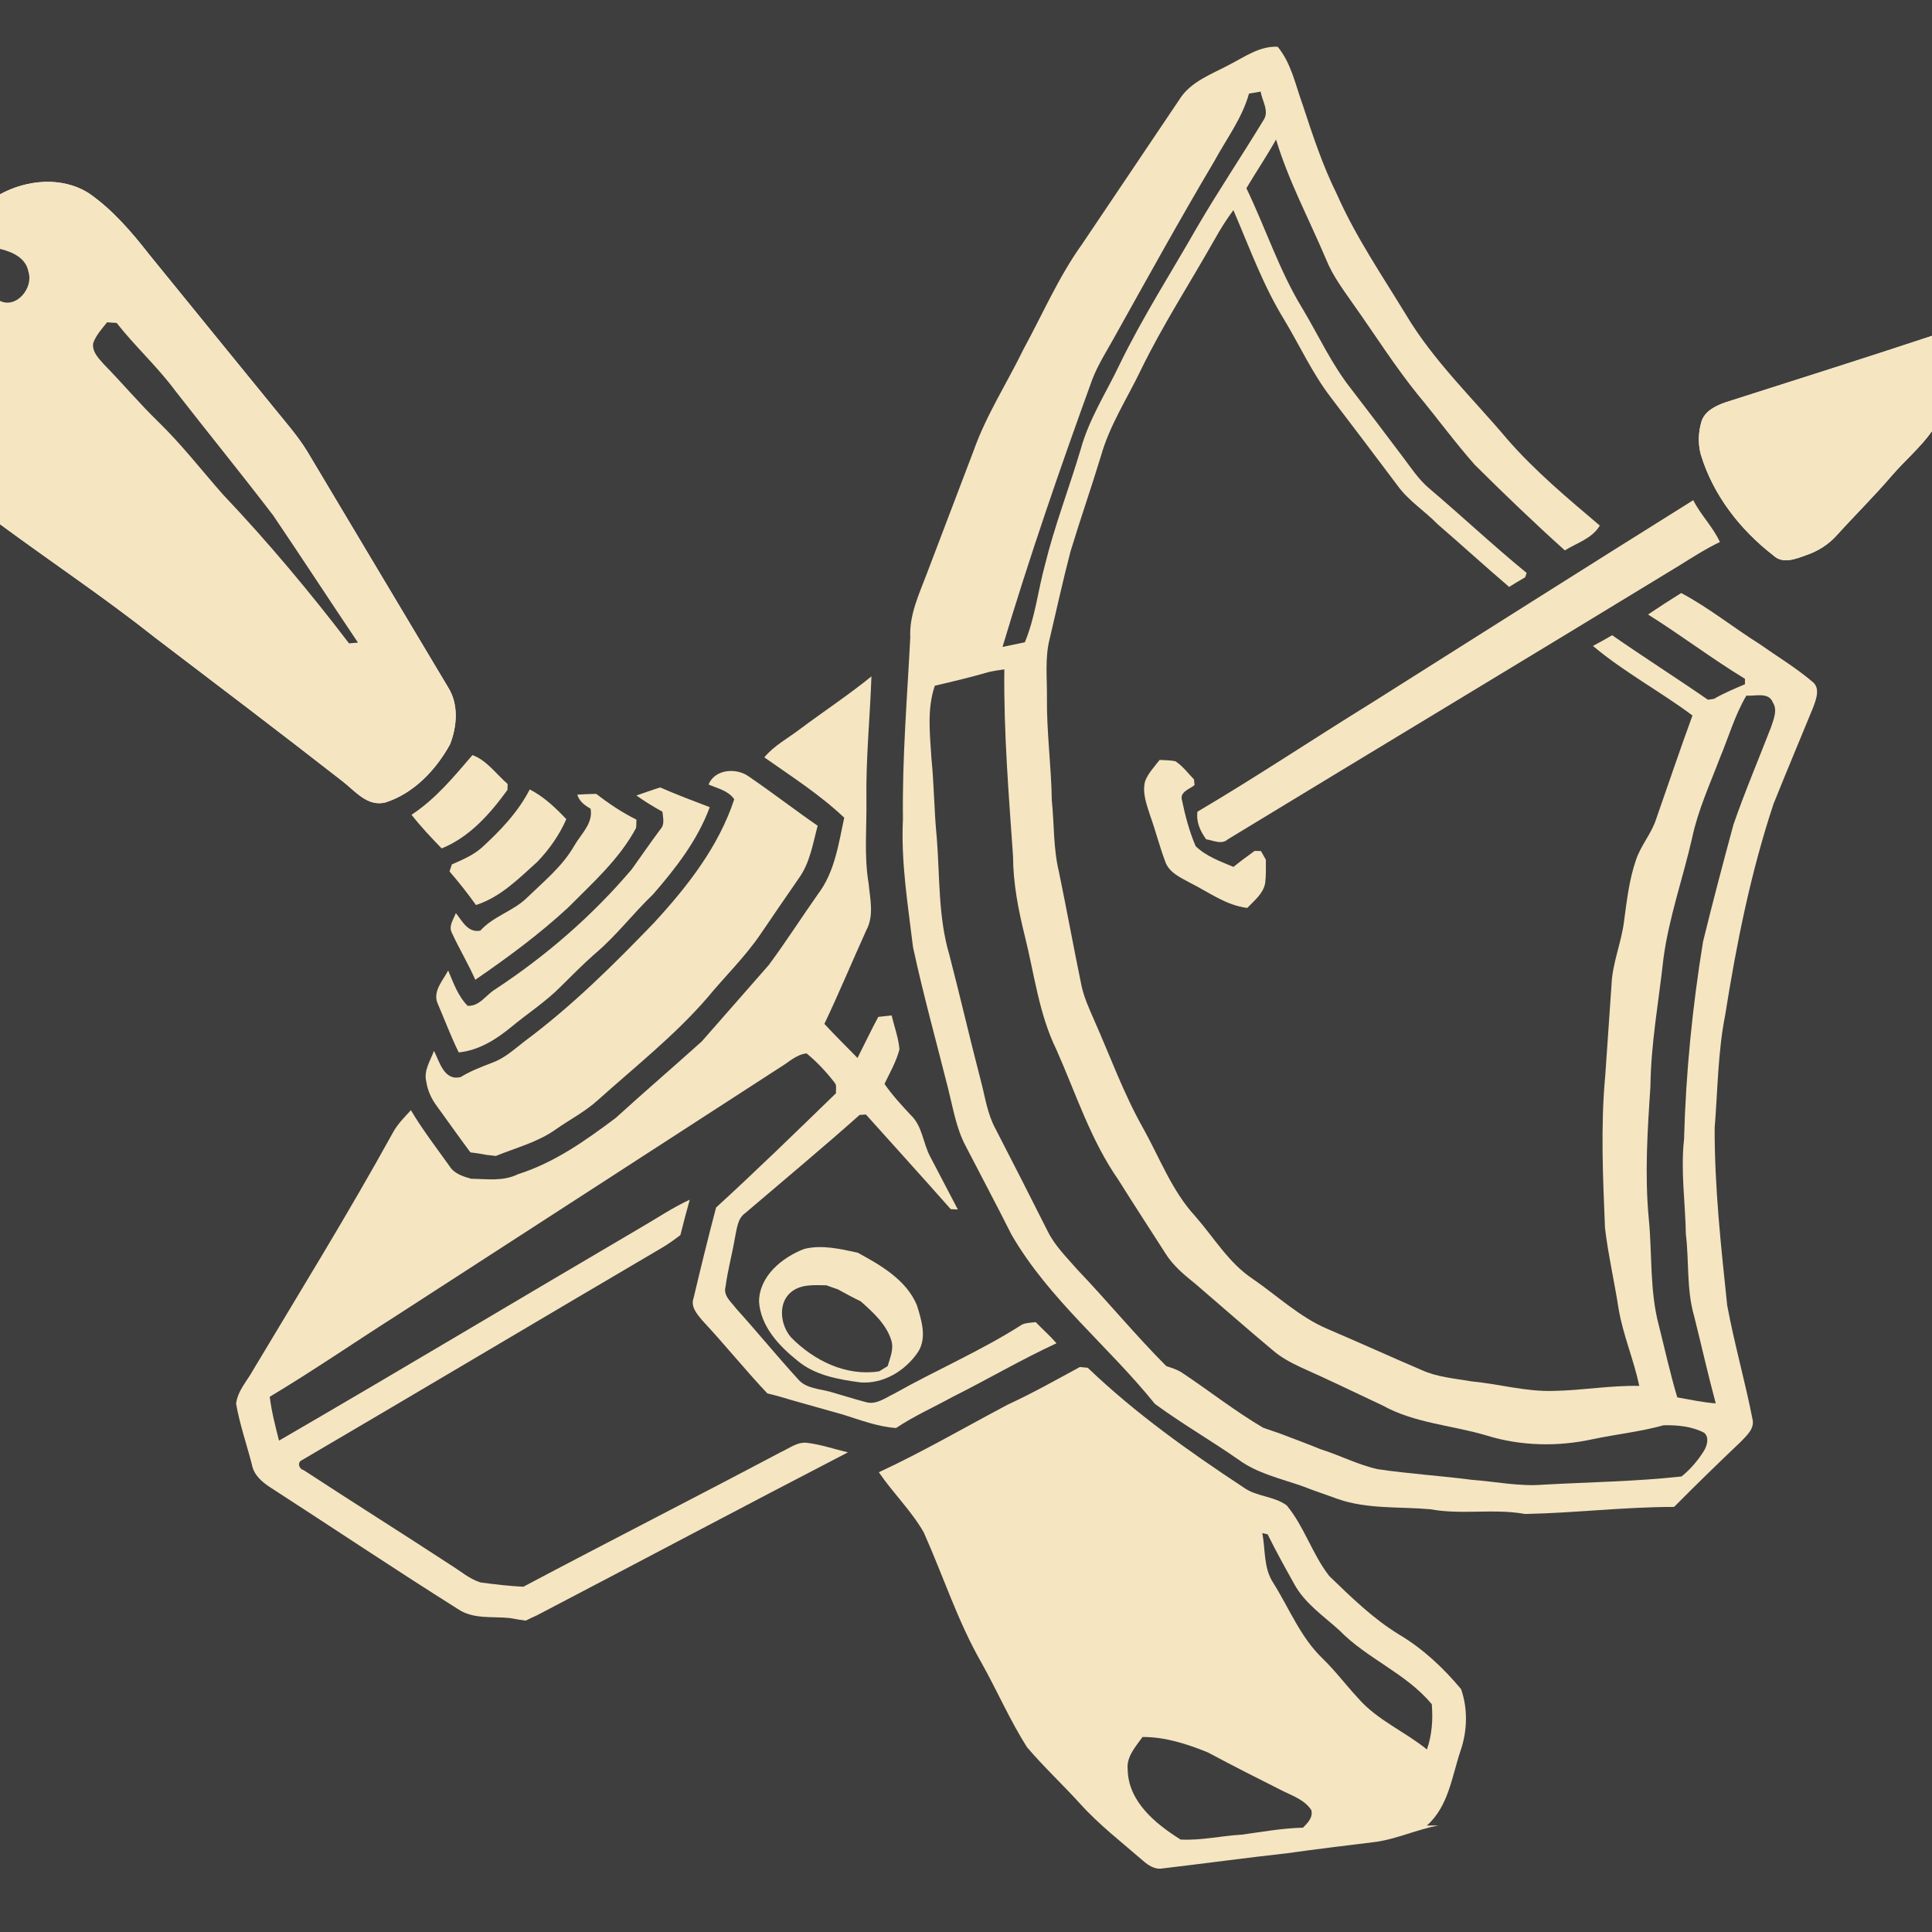
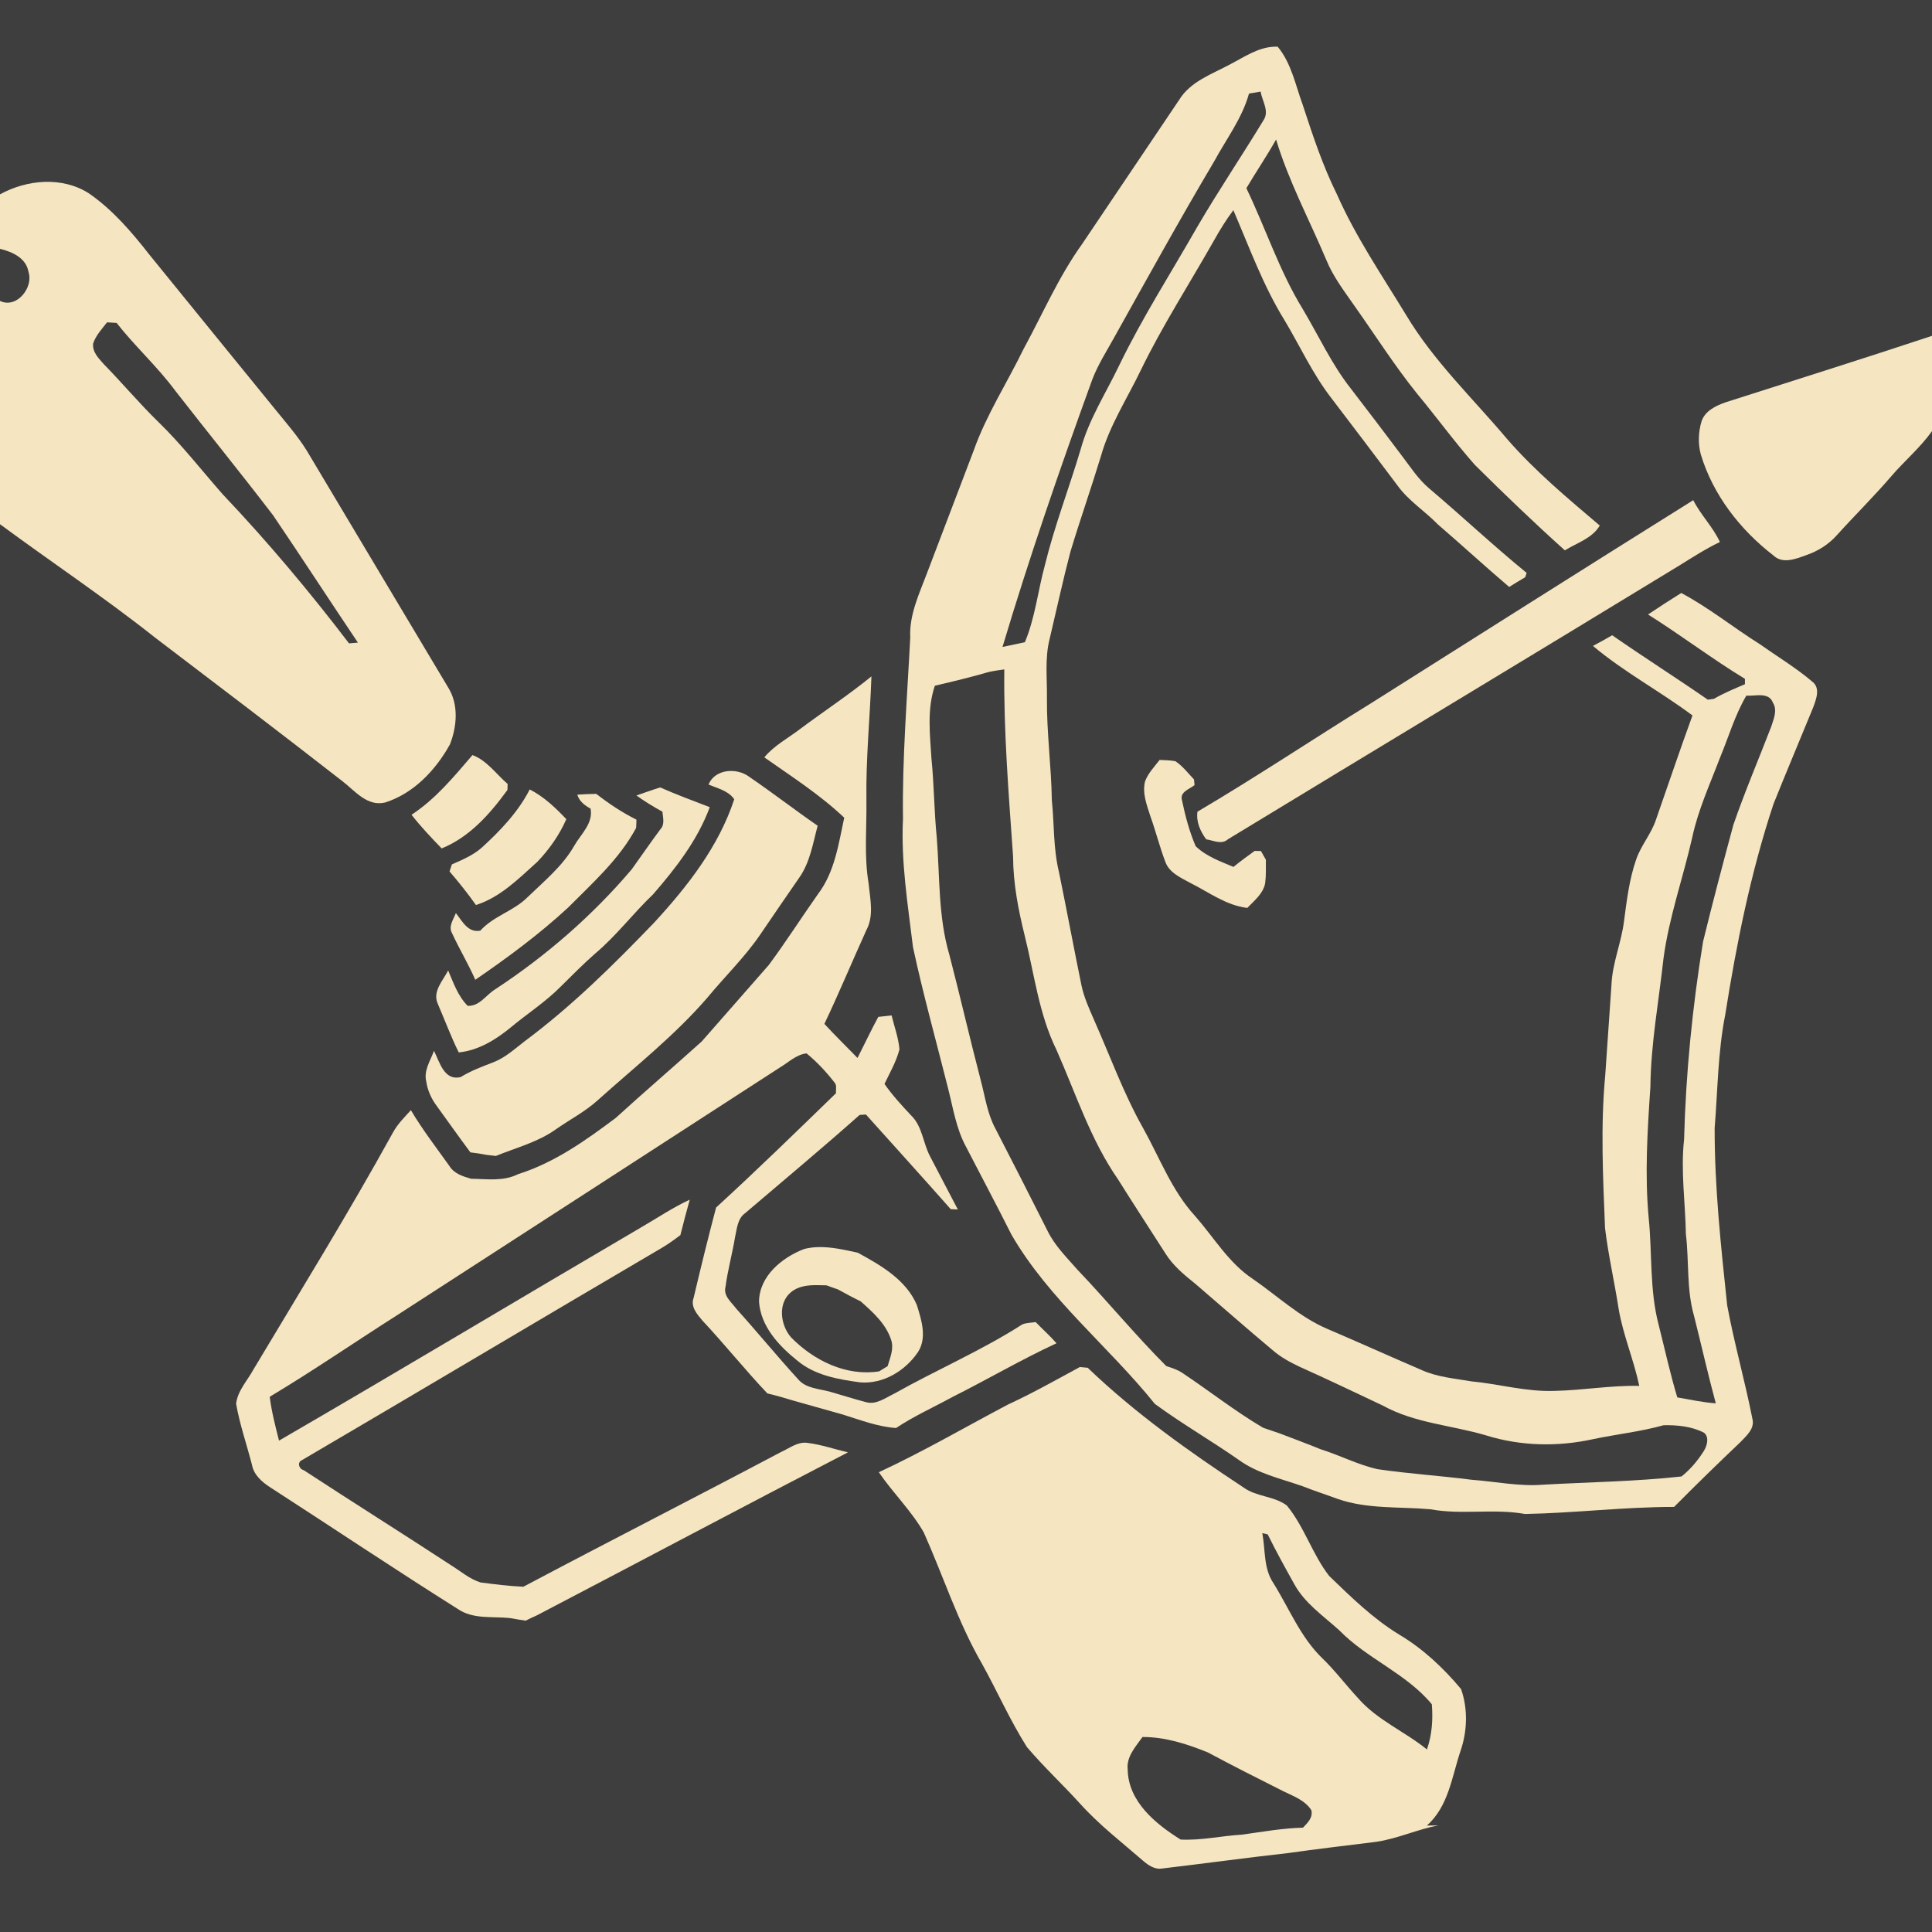
- <svg xmlns="http://www.w3.org/2000/svg" width="512pt" height="512pt" viewBox="0 0 512 512" version="1.1">
-   <path fill="#3e3e3e" opacity="1.00" d=" M 0.00 0.00 L 512.00 0.00 L 512.00 89.00 C 493.80 95.05 475.49 100.78 457.23 106.64 C 454.69 107.54 451.84 108.89 450.93 111.65 C 450.08 114.47 449.95 117.56 450.73 120.42 C 453.95 131.15 461.17 140.41 469.97 147.20 C 472.41 149.53 475.86 148.14 478.57 147.15 C 481.69 146.11 484.56 144.32 486.76 141.86 C 491.53 136.57 496.62 131.57 501.26 126.15 C 504.74 122.10 508.89 118.63 512.00 114.26 L 512.00 512.00 L 0.00 512.00 L 0.00 138.92 C 13.65 148.99 27.79 158.42 41.09 168.97 C 57.70 181.60 74.32 194.21 90.77 207.04 C 94.10 209.61 97.31 213.80 102.06 212.68 C 109.65 210.27 115.49 204.08 119.26 197.26 C 121.12 192.51 121.59 186.68 118.78 182.20 C 106.29 161.32 93.85 140.42 81.37 119.54 C 78.90 115.53 75.77 111.99 72.82 108.34 C 61.76 94.72 50.63 81.15 39.59 67.51 C 34.90 61.51 29.88 55.61 23.58 51.24 C 16.50 46.71 7.14 47.58 0.00 51.50 L 0.00 0.00 Z" />
-   <path fill="#f5e5c1" opacity="1.00" d=" M 326.00 17.04 C 329.98 14.98 333.88 12.18 338.59 12.38 C 342.23 16.78 343.30 22.51 345.22 27.75 C 347.86 35.81 350.52 43.88 354.30 51.50 C 359.27 62.75 366.23 72.94 372.61 83.42 C 379.92 95.67 390.33 105.57 399.46 116.41 C 406.81 124.86 415.45 132.05 423.96 139.28 C 421.99 142.68 417.88 143.88 414.70 145.86 C 406.54 138.53 398.64 130.93 390.86 123.21 C 385.51 117.16 380.75 110.62 375.59 104.41 C 369.58 96.95 364.46 88.84 358.93 81.03 C 356.20 77.10 353.25 73.26 351.45 68.79 C 346.98 58.21 341.50 48.02 338.17 36.98 C 335.70 41.37 332.88 45.55 330.31 49.88 C 335.42 60.49 339.05 71.81 345.23 81.88 C 349.45 88.94 352.89 96.50 358.01 102.99 C 362.62 109.00 367.22 115.02 371.76 121.09 C 373.92 123.95 375.91 127.00 378.66 129.35 C 387.38 136.74 395.72 144.59 404.57 151.83 C 404.48 152.12 404.28 152.69 404.19 152.98 C 402.75 153.81 401.34 154.66 399.94 155.54 C 393.56 150.11 387.39 144.44 381.04 138.97 C 377.58 135.41 373.24 132.71 370.32 128.63 C 364.50 120.85 358.61 113.12 352.73 105.38 C 347.83 99.02 344.48 91.66 340.37 84.80 C 334.73 75.67 331.09 65.51 326.86 55.69 C 324.96 58.22 323.30 60.92 321.76 63.68 C 315.26 75.17 308.06 86.27 302.29 98.15 C 298.68 105.66 294.05 112.74 291.77 120.82 C 289.19 129.31 286.25 137.70 283.68 146.20 C 281.67 153.85 280.01 161.58 278.18 169.28 C 276.86 174.41 277.52 179.75 277.45 184.99 C 277.36 194.04 278.60 203.03 278.74 212.08 C 279.39 218.40 279.12 224.84 280.63 231.06 C 282.69 241.06 284.53 251.11 286.59 261.12 C 287.25 264.27 288.60 267.21 289.88 270.15 C 294.18 279.82 297.76 289.83 302.99 299.07 C 307.37 306.93 310.57 315.60 316.75 322.31 C 321.70 327.95 325.62 334.70 331.99 338.92 C 338.55 343.43 344.43 349.06 351.83 352.20 C 360.15 355.75 368.38 359.49 376.70 363.06 C 380.86 364.96 385.47 365.30 389.92 366.07 C 397.28 366.77 404.51 368.88 411.95 368.60 C 419.46 368.45 426.89 367.11 434.43 367.28 C 432.97 360.35 430.12 353.81 428.94 346.82 C 427.84 339.68 426.20 332.63 425.34 325.46 C 424.80 312.00 424.15 298.47 425.41 285.03 C 425.94 277.05 426.53 269.07 427.06 261.08 C 427.28 255.21 429.72 249.77 430.41 243.98 C 431.13 238.55 431.77 233.04 433.57 227.84 C 434.85 224.01 437.66 220.92 438.89 217.07 C 442.10 207.91 445.19 198.72 448.52 189.61 C 439.92 183.19 430.36 178.10 422.15 171.18 C 423.86 170.27 425.56 169.33 427.24 168.34 C 435.61 174.16 444.22 179.63 452.61 185.43 C 453.01 185.38 453.81 185.27 454.21 185.21 C 456.83 183.69 459.64 182.52 462.43 181.33 C 462.43 180.97 462.43 180.25 462.43 179.89 C 453.65 174.55 445.46 168.31 436.75 162.85 C 439.65 160.89 442.58 159.00 445.54 157.16 C 452.86 161.05 459.34 166.30 466.36 170.71 C 470.98 173.98 475.89 176.91 480.22 180.59 C 482.51 182.27 481.30 185.34 480.49 187.51 C 477.01 196.03 473.42 204.51 470.00 213.05 C 463.96 231.23 460.19 250.07 457.20 268.96 C 455.24 278.83 455.22 288.94 454.40 298.94 C 454.37 314.66 456.08 330.33 457.73 345.95 C 459.60 356.03 462.43 365.92 464.41 375.98 C 465.11 378.62 462.81 380.50 461.20 382.20 C 455.27 387.84 449.41 393.54 443.65 399.35 C 430.45 399.34 417.32 400.97 404.15 401.22 C 395.88 399.71 387.36 401.51 379.08 399.97 C 370.89 399.24 362.43 399.99 354.54 397.26 C 351.44 396.11 348.30 395.10 345.23 393.88 C 339.44 391.84 333.25 390.51 328.21 386.82 C 320.93 381.74 313.20 377.29 306.05 372.04 C 293.78 356.78 277.97 344.33 268.06 327.20 C 264.12 319.35 259.99 311.60 255.96 303.80 C 253.41 299.06 252.58 293.68 251.27 288.52 C 248.13 276.02 244.67 263.60 241.96 251.00 C 240.60 239.73 238.73 228.44 239.29 217.05 C 239.07 200.98 240.41 184.97 241.23 168.94 C 240.93 162.88 243.63 157.33 245.70 151.81 C 249.82 141.02 253.91 130.22 258.02 119.43 C 261.38 109.95 266.90 101.47 271.28 92.46 C 276.35 83.16 280.56 73.34 286.76 64.71 C 295.34 51.96 303.91 39.21 312.49 26.46 C 315.50 21.56 321.19 19.64 326.00 17.04 Z" />
-   <path fill="#3e3e3e" opacity="1.00" d=" M 331.00 24.80 C 332.03 24.62 333.05 24.45 334.08 24.28 C 334.48 26.75 336.45 29.46 334.84 31.84 C 329.09 41.32 322.89 50.53 317.30 60.11 C 310.34 72.32 302.72 84.17 296.59 96.83 C 293.08 104.17 288.58 111.11 286.41 119.02 C 283.35 129.32 279.45 139.37 276.90 149.81 C 275.05 156.58 274.32 163.70 271.59 170.21 C 269.62 170.62 267.65 171.04 265.68 171.44 C 272.82 147.56 280.96 123.98 289.47 100.55 C 290.97 96.64 293.25 93.12 295.26 89.48 C 303.98 73.86 312.63 58.19 321.76 42.80 C 324.97 36.87 329.17 31.38 331.00 24.80 Z" />
-   <path fill="#f5e5c1" opacity="1.00" d=" M 0.00 51.50 C 7.14 47.58 16.50 46.71 23.58 51.24 C 29.88 55.61 34.90 61.51 39.59 67.51 C 50.63 81.15 61.76 94.72 72.82 108.34 C 75.77 111.99 78.90 115.53 81.37 119.54 C 93.85 140.42 106.29 161.32 118.78 182.20 C 121.59 186.68 121.12 192.51 119.26 197.26 C 115.49 204.08 109.65 210.27 102.06 212.68 C 97.31 213.80 94.10 209.61 90.77 207.04 C 74.32 194.21 57.70 181.60 41.09 168.97 C 27.79 158.42 13.65 148.99 0.00 138.92 L 0.00 79.74 C 4.38 81.88 8.92 76.24 7.54 72.05 C 6.91 68.35 3.25 66.74 0.00 65.96 L 0.00 51.50 Z" />
-   <path fill="#3e3e3e" opacity="1.00" d=" M 0.00 65.96 C 3.25 66.74 6.91 68.35 7.54 72.05 C 8.92 76.24 4.38 81.88 0.00 79.74 L 0.00 65.96 Z" />
-   <path fill="#3e3e3e" opacity="1.00" d=" M 28.37 85.42 C 29.22 85.47 30.06 85.52 30.91 85.58 C 35.80 91.82 41.72 97.17 46.44 103.55 C 55.04 114.60 63.89 125.47 72.40 136.60 C 79.97 147.78 87.33 159.09 94.86 170.29 C 94.27 170.34 93.09 170.45 92.50 170.50 C 82.03 156.78 70.92 143.52 59.03 130.99 C 53.40 124.59 48.17 117.84 42.06 111.89 C 36.98 106.97 32.44 101.55 27.50 96.51 C 26.14 94.96 24.36 93.23 24.69 90.97 C 25.43 88.84 27.00 87.16 28.37 85.42 Z" />
-   <path fill="#f5e5c1" opacity="1.00" d=" M 457.23 106.64 C 475.49 100.78 493.80 95.05 512.00 89.00 L 512.00 114.26 C 508.89 118.63 504.74 122.10 501.26 126.15 C 496.62 131.57 491.53 136.57 486.76 141.86 C 484.56 144.32 481.69 146.11 478.57 147.15 C 475.86 148.14 472.41 149.53 469.97 147.20 C 461.17 140.41 453.95 131.15 450.73 120.42 C 449.95 117.56 450.08 114.47 450.93 111.65 C 451.84 108.89 454.69 107.54 457.23 106.64 Z" />
-   <path fill="#f5e5c1" opacity="1.00" d=" M 363.31 186.38 C 391.77 168.41 420.19 150.39 448.73 132.55 C 450.71 136.49 453.95 139.62 455.79 143.64 C 452.01 145.44 448.50 147.72 444.95 149.92 C 405.17 174.18 365.23 198.20 325.42 222.41 C 323.72 223.95 321.56 222.70 319.65 222.43 C 318.08 220.27 316.96 217.83 317.34 215.10 C 332.90 205.93 347.94 195.87 363.31 186.38 Z" />
-   <path fill="#3e3e3e" opacity="1.00" d=" M 261.97 178.11 C 263.35 177.80 264.75 177.58 266.16 177.39 C 265.97 193.97 267.32 210.49 268.47 227.01 C 268.50 234.14 269.87 241.14 271.58 248.03 C 274.11 258.14 275.32 268.72 279.96 278.17 C 285.11 289.77 289.02 302.09 296.33 312.59 C 300.44 319.16 304.68 325.64 308.86 332.17 C 310.86 335.40 313.82 337.86 316.76 340.21 C 323.58 346.05 330.32 352.01 337.22 357.77 C 339.38 359.66 341.91 361.03 344.49 362.24 C 351.86 365.54 359.13 369.04 366.43 372.48 C 374.88 377.17 384.73 377.68 393.85 380.39 C 402.98 383.24 412.83 383.44 422.15 381.39 C 428.37 380.08 434.74 379.42 440.88 377.71 C 444.52 377.64 448.33 377.98 451.61 379.69 C 453.04 380.88 452.40 383.12 451.56 384.50 C 449.96 387.04 447.98 389.40 445.62 391.28 C 433.46 392.62 421.22 392.77 409.02 393.45 C 402.63 393.98 396.33 392.63 389.98 392.16 C 381.71 391.09 373.37 390.57 365.11 389.35 C 359.88 388.19 355.09 385.66 349.99 384.07 C 346.40 382.59 342.76 381.27 339.14 379.87 C 337.68 379.37 336.22 378.86 334.76 378.37 C 327.27 373.97 320.43 368.55 313.20 363.75 C 311.94 362.93 310.48 362.49 309.08 362.03 C 300.89 353.83 293.53 344.86 285.53 336.48 C 282.68 333.22 279.51 330.12 277.59 326.18 C 273.04 317.12 268.43 308.09 263.79 299.09 C 261.64 295.14 261.06 290.64 259.92 286.36 C 257.03 275.29 254.47 264.13 251.59 253.05 C 248.60 242.96 249.08 232.31 248.25 221.92 C 247.55 214.99 247.55 208.02 246.85 201.09 C 246.46 194.64 245.60 187.98 247.74 181.72 C 252.50 180.61 257.27 179.48 261.97 178.11 Z" />
-   <path fill="#f5e5c1" opacity="1.00" d=" M 212.20 193.07 C 218.42 188.43 224.91 184.15 230.94 179.25 C 230.56 190.16 229.45 201.04 229.61 211.97 C 229.72 219.34 228.95 226.79 230.19 234.10 C 230.58 238.21 231.67 242.66 229.59 246.51 C 225.84 254.77 222.37 263.15 218.47 271.34 C 221.31 274.43 224.33 277.36 227.25 280.37 C 229.09 276.75 230.82 273.07 232.75 269.49 C 233.63 269.39 235.39 269.19 236.28 269.09 C 237.01 272.07 238.09 275.00 238.37 278.08 C 237.53 281.32 235.84 284.25 234.40 287.25 C 236.47 290.24 238.94 292.92 241.43 295.57 C 244.48 298.50 244.60 303.00 246.54 306.57 C 248.94 311.23 251.43 315.86 253.84 320.53 C 253.36 320.51 252.42 320.46 251.95 320.44 C 244.52 312.02 236.97 303.71 229.48 295.36 C 229.06 295.39 228.23 295.44 227.81 295.47 C 217.87 304.31 207.64 312.82 197.52 321.46 C 195.39 322.95 195.30 325.69 194.77 328.00 C 194.05 332.34 192.85 336.60 192.28 340.97 C 191.60 343.40 193.82 345.06 195.10 346.80 C 200.66 352.95 205.91 359.39 211.51 365.52 C 213.62 368.01 217.16 368.02 220.09 368.86 C 223.24 369.75 226.35 370.77 229.52 371.59 C 232.22 372.34 234.63 370.45 236.94 369.35 C 248.16 363.03 260.07 357.94 270.92 350.98 C 272.03 350.52 273.28 350.55 274.47 350.37 C 276.28 352.26 278.26 353.99 279.98 355.98 C 270.57 360.34 261.61 365.61 252.34 370.25 C 247.38 372.97 242.18 375.29 237.46 378.44 C 232.54 378.10 227.92 376.28 223.26 374.84 C 218.83 373.57 214.38 372.37 209.95 371.09 C 207.77 370.42 205.58 369.79 203.36 369.27 C 197.41 362.98 191.99 356.21 186.08 349.89 C 184.70 348.23 182.95 346.27 183.82 343.94 C 185.71 335.94 187.67 327.96 189.77 320.01 C 200.57 310.12 211.06 299.90 221.56 289.70 C 221.43 288.76 221.86 287.66 221.16 286.89 C 218.98 284.07 216.51 281.43 213.75 279.16 C 211.02 279.45 208.99 281.54 206.72 282.87 C 172.82 304.85 138.88 326.77 104.96 348.72 C 93.78 355.83 82.85 363.36 71.48 370.16 C 71.97 374.10 72.97 377.94 73.94 381.78 C 106.13 363.11 138.04 343.95 170.15 325.12 C 174.35 322.69 178.37 319.96 182.79 317.93 C 181.93 321.05 181.08 324.17 180.31 327.31 C 178.73 328.51 177.12 329.68 175.40 330.69 C 143.58 349.38 111.88 368.27 80.04 386.94 C 78.70 387.51 79.18 389.28 80.47 389.60 C 93.37 398.04 106.44 406.24 119.34 414.68 C 121.96 416.29 124.35 418.42 127.32 419.36 C 131.10 419.86 134.89 420.33 138.70 420.50 C 161.36 408.48 184.23 396.85 206.90 384.84 C 209.17 383.83 211.36 382.00 214.00 382.38 C 217.64 382.83 221.14 384.05 224.71 384.89 C 197.13 399.16 169.72 413.76 142.19 428.13 C 141.21 428.56 140.25 429.01 139.30 429.49 C 137.89 429.28 136.49 429.05 135.09 428.80 C 130.46 428.31 125.36 429.19 121.30 426.38 C 104.61 415.88 88.23 404.90 71.67 394.20 C 69.44 392.76 67.26 390.90 66.76 388.14 C 65.37 382.76 63.53 377.48 62.57 372.01 C 62.96 368.59 65.51 365.94 67.11 363.02 C 79.59 342.15 92.38 321.46 104.12 300.16 C 105.34 297.90 107.18 296.09 108.89 294.21 C 111.95 299.37 115.62 304.12 119.10 309.00 C 120.36 311.05 122.66 311.75 124.84 312.38 C 129.02 312.44 133.40 313.13 137.28 311.17 C 146.91 308.14 155.20 302.24 163.18 296.26 C 170.70 289.40 178.43 282.79 185.98 275.98 C 191.92 269.25 197.81 262.47 203.74 255.73 C 208.30 249.58 212.42 243.11 216.83 236.86 C 221.22 231.06 222.23 223.62 223.73 216.70 C 217.31 210.61 209.78 205.79 202.55 200.71 C 205.20 197.50 208.96 195.58 212.20 193.07 Z" />
-   <path fill="#3e3e3e" opacity="1.00" d=" M 455.80 200.85 C 458.10 195.34 459.75 189.53 462.80 184.35 C 465.14 184.54 468.75 183.30 469.83 186.19 C 471.11 188.17 470.04 190.55 469.40 192.56 C 466.06 201.22 462.41 209.77 459.38 218.54 C 456.59 228.85 453.86 239.17 451.32 249.55 C 448.50 266.89 446.75 284.40 446.29 301.97 C 445.36 310.33 446.63 318.69 446.77 327.06 C 447.65 334.28 446.91 341.71 448.96 348.78 C 450.89 356.48 452.62 364.23 454.69 371.91 C 451.25 371.66 447.89 370.91 444.50 370.32 C 442.59 363.97 441.19 357.48 439.56 351.05 C 437.14 341.83 437.88 332.23 436.93 322.83 C 435.85 311.23 436.60 299.58 437.38 287.98 C 437.50 276.55 439.60 265.28 440.84 253.95 C 442.30 243.06 446.03 232.66 448.45 221.98 C 450.01 214.65 453.15 207.82 455.80 200.85 Z" />
-   <path fill="#f5e5c1" opacity="1.00" d=" M 109.06 215.92 C 115.44 211.74 120.30 205.82 125.21 200.10 C 129.05 201.53 131.50 205.16 134.53 207.76 C 134.52 208.15 134.49 208.94 134.48 209.34 C 129.88 215.66 124.47 221.84 117.04 224.84 C 114.27 221.97 111.51 219.07 109.06 215.92 Z" />
-   <path fill="#f5e5c1" opacity="1.00" d=" M 307.31 201.39 C 308.70 201.46 310.11 201.46 311.49 201.73 C 313.43 203.00 314.82 204.90 316.42 206.55 C 316.46 206.93 316.53 207.68 316.57 208.06 C 315.27 209.13 312.57 209.86 313.24 212.07 C 314.10 216.21 315.19 220.36 316.87 224.26 C 319.64 226.94 323.39 228.27 326.88 229.74 C 328.70 228.26 330.59 226.88 332.49 225.50 C 332.91 225.51 333.74 225.52 334.16 225.53 C 334.49 226.11 335.14 227.26 335.47 227.84 C 335.46 229.91 335.55 232.01 335.28 234.08 C 334.74 236.86 332.39 238.67 330.54 240.61 C 324.96 239.95 320.36 236.45 315.47 234.00 C 312.90 232.58 309.79 231.28 308.78 228.27 C 307.30 224.35 306.28 220.27 304.87 216.33 C 303.93 213.37 302.66 210.22 303.45 207.08 C 304.25 204.91 305.92 203.20 307.31 201.39 Z" />
-   <path fill="#f5e5c1" opacity="1.00" d=" M 187.77 207.90 C 189.48 203.76 195.24 203.38 198.52 205.84 C 204.67 210.03 210.56 214.60 216.69 218.83 C 215.42 223.53 214.67 228.57 211.78 232.63 C 208.34 237.61 204.92 242.59 201.52 247.60 C 197.39 253.67 192.08 258.78 187.43 264.43 C 178.77 274.44 168.33 282.67 158.51 291.48 C 155.14 294.57 151.03 296.67 147.30 299.29 C 142.53 302.70 136.77 304.15 131.41 306.34 C 130.57 306.25 129.73 306.15 128.90 306.05 C 127.49 305.76 126.08 305.56 124.66 305.39 C 121.64 301.33 118.71 297.19 115.74 293.09 C 114.32 291.19 113.31 288.99 112.97 286.63 C 112.23 283.72 114.06 281.10 115.01 278.48 C 116.53 281.47 117.69 286.50 122.09 285.43 C 124.81 283.75 127.81 282.65 130.78 281.50 C 133.92 280.28 136.41 277.96 139.04 275.94 C 151.54 266.65 162.64 255.65 173.41 244.45 C 182.22 234.87 190.47 224.32 194.58 211.82 C 193.02 209.52 190.15 208.94 187.77 207.90 Z" />
-   <path fill="#f5e5c1" opacity="1.00" d=" M 168.66 210.81 C 170.76 210.11 172.83 209.32 174.95 208.68 C 179.27 210.57 183.68 212.23 188.09 213.91 C 184.88 222.63 179.11 230.06 173.08 237.00 C 167.78 242.06 163.35 247.97 157.73 252.70 C 154.53 255.51 151.54 258.55 148.51 261.54 C 144.51 265.58 139.69 268.65 135.34 272.29 C 131.38 275.53 126.78 278.39 121.57 278.90 C 119.48 274.68 117.85 270.25 115.98 265.93 C 114.60 262.71 117.38 259.87 118.77 257.19 C 120.16 260.46 121.37 263.97 123.93 266.55 C 127.10 266.74 128.83 263.60 131.29 262.14 C 144.73 253.30 157.01 242.65 167.42 230.37 C 169.95 226.85 172.40 223.27 174.99 219.79 C 176.25 218.50 175.68 216.68 175.55 215.11 C 173.18 213.80 170.86 212.40 168.66 210.81 Z" />
-   <path fill="#f5e5c1" opacity="1.00" d=" M 140.38 209.21 C 144.13 211.12 147.21 214.06 150.08 217.09 C 148.25 221.27 145.55 225.11 142.40 228.39 C 137.47 232.82 132.62 237.78 126.13 239.84 C 123.95 236.75 121.59 233.81 119.13 230.94 C 119.29 230.47 119.60 229.54 119.76 229.07 C 122.51 227.86 125.35 226.67 127.63 224.67 C 132.58 220.15 137.30 215.23 140.38 209.21 Z" />
-   <path fill="#f5e5c1" opacity="1.00" d=" M 152.99 210.59 C 154.66 210.48 156.34 210.41 158.01 210.38 C 161.34 212.97 164.87 215.33 168.66 217.21 C 168.66 217.93 168.63 218.67 168.58 219.40 C 164.15 227.68 157.06 233.96 150.53 240.54 C 142.89 247.60 134.53 253.77 125.96 259.65 C 124.10 255.42 121.70 251.46 119.78 247.27 C 118.77 245.46 120.19 243.64 120.81 241.98 C 122.52 244.12 124.01 247.27 127.29 246.63 C 130.78 242.75 136.13 241.45 139.78 237.79 C 144.18 233.53 149.04 229.59 152.14 224.20 C 153.90 221.07 157.25 218.25 156.51 214.30 C 154.96 213.45 153.52 212.37 152.99 210.59 Z" />
-   <path fill="#f5e5c1" opacity="1.00" d=" M 213.10 330.99 C 217.78 329.80 222.70 330.98 227.31 331.98 C 233.40 335.29 240.15 339.16 242.97 345.85 C 244.20 349.78 245.71 354.49 243.30 358.28 C 239.96 363.25 234.14 366.81 228.03 366.35 C 222.20 365.57 215.97 364.49 211.33 360.59 C 206.43 356.67 201.59 351.53 201.15 344.95 C 201.21 338.17 207.26 333.23 213.10 330.99 Z" />
-   <path fill="#3e3e3e" opacity="1.00" d=" M 209.56 342.49 C 212.19 340.25 215.80 340.57 219.02 340.62 C 220.02 340.99 221.02 341.35 222.04 341.69 C 224.04 342.79 226.04 343.88 228.10 344.87 C 231.33 347.75 234.78 350.82 236.16 355.06 C 236.97 357.43 235.89 359.80 235.23 362.05 C 234.66 362.40 233.53 363.08 232.97 363.42 C 224.20 364.79 215.64 360.55 209.63 354.41 C 206.85 351.22 206.06 345.46 209.56 342.49 Z" />
-   <path fill="#f5e5c1" opacity="1.00" d=" M 267.16 372.19 C 273.66 369.20 279.89 365.67 286.18 362.27 C 286.70 362.32 287.74 362.42 288.26 362.47 C 300.82 374.51 315.06 384.63 329.56 394.19 C 332.99 396.68 337.66 396.44 341.02 398.97 C 345.66 404.60 347.78 411.90 352.25 417.65 C 358.04 423.23 363.84 428.94 370.74 433.15 C 377.06 436.90 382.52 442.02 387.20 447.63 C 389.03 452.83 388.86 458.73 387.07 463.94 C 384.74 470.84 383.90 478.68 378.12 483.80 C 378.88 483.79 380.41 483.77 381.18 483.76 C 375.60 484.81 370.39 487.26 364.76 488.10 C 356.91 489.07 349.06 490.01 341.23 491.11 C 330.13 492.35 319.06 493.86 307.97 495.17 C 306.02 495.50 304.29 494.31 302.91 493.11 C 297.21 488.16 291.20 483.54 286.14 477.90 C 281.56 472.86 276.56 468.20 272.15 463.01 C 267.66 455.92 264.29 448.17 260.21 440.84 C 253.85 429.83 249.98 417.66 244.80 406.10 C 241.50 400.32 236.62 395.65 232.90 390.16 C 244.60 384.73 255.76 378.21 267.16 372.19 Z" />
-   <path fill="#3e3e3e" opacity="1.00" d=" M 334.53 406.29 C 334.88 406.37 335.59 406.54 335.94 406.62 C 338.14 411.08 340.56 415.43 342.98 419.78 C 345.76 424.88 350.69 428.21 354.91 432.02 C 362.26 439.59 372.63 443.42 379.44 451.64 C 379.77 455.69 379.50 459.77 378.15 463.63 C 372.26 458.84 364.96 455.85 359.92 450.04 C 356.70 446.58 353.86 442.77 350.46 439.48 C 344.65 433.90 341.67 426.25 337.46 419.53 C 334.83 415.62 335.37 410.73 334.53 406.29 Z" />
-   <path fill="#3e3e3e" opacity="1.00" d=" M 302.78 460.32 C 308.78 460.29 314.63 462.18 320.12 464.42 C 326.74 467.97 333.44 471.35 340.15 474.72 C 342.81 476.01 345.87 477.11 347.53 479.73 C 347.98 481.72 346.54 483.07 345.31 484.35 C 339.88 484.49 334.53 485.44 329.18 486.19 C 323.73 486.50 318.36 487.78 312.88 487.50 C 306.25 483.36 299.00 477.46 298.85 468.96 C 298.47 465.55 300.95 462.89 302.78 460.32 Z" />
+ <svg xmlns="http://www.w3.org/2000/svg" width="1280" height="1280" viewBox="0 0 1024 1024" version="1.1" id="svg2">
+   <defs id="defs50" />
+   <rect style="fill:#3e3e3e;fill-opacity:1;fill-rule:nonzero;stroke:none" id="rect3037" width="1024" height="1024" x="8.8817842e-016" y="0" />
+   <path style="fill:#f5e5c1" d="m 675.45,24.75 c -8.648,0.301 -15.988,5.487 -23.45,9.35 -9.62,5.2 -20.98,9 -27,18.8 -17.16,25.5 -34.34,51 -51.5,76.5 -12.4,17.26 -20.81,36.9 -30.95,55.5 -8.76,18.02 -19.78,34.99 -26.5,53.95 -8.22,21.58 -16.41,43.17 -24.65,64.75 -4.14,11.04 -9.55,22.18 -8.95,34.3 -1.64,32.06 -4.29,64.06 -3.85,96.2 -1.12,22.78 2.58,45.36 5.3,67.9 5.42,25.2 12.37,50.05 18.65,75.05 2.62,10.32 4.25,21.07 9.35,30.55 8.06,15.6 16.32,31.1 24.2,46.8 19.82,34.26 51.46,59.18 76,89.7 14.3,10.5 29.74,19.39 44.3,29.55 10.08,7.38 22.47,10.02 34.05,14.1 6.14,2.44 12.45,4.45 18.65,6.75 15.78,5.46 32.67,3.99 49.05,5.45 16.56,3.08 33.61,-0.52 50.15,2.5 26.34,-0.5 52.6,-3.77 79,-3.75 11.52,-11.62 23.24,-23.02 35.1,-34.3 3.22,-3.4 7.8,-7.17 6.4,-12.45 -3.96,-20.12 -9.61,-39.89 -13.35,-60.05 -3.3,-31.24 -6.71,-62.56 -6.65,-94 1.64,-20 1.68,-40.26 5.6,-60 5.98,-37.78 13.52,-75.44 25.6,-111.8 6.84,-17.08 14.04,-34.06 21,-51.1 1.62,-4.34 4.03,-10.44 -0.55,-13.8 -8.66,-7.36 -18.51,-13.26 -27.75,-19.8 -14.04,-8.82 -26.96,-19.32 -41.6,-27.1 -5.92,3.68 -11.8,7.48 -17.6,11.4 17.42,10.92 33.79,23.42 51.35,34.1 l 0,2.85 c -5.58,2.38 -11.21,4.71 -16.45,7.75 -0.8,0.12 -2.4,0.35 -3.2,0.45 -16.78,-11.6 -33.96,-22.51 -50.7,-34.15 -3.36,1.98 -6.78,3.83 -10.2,5.65 16.42,13.84 35.55,24.01 52.75,36.85 -6.66,18.22 -12.83,36.63 -19.25,54.95 -2.46,7.7 -8.09,13.89 -10.65,21.55 -3.6,10.4 -4.91,21.39 -6.35,32.25 -1.38,11.58 -6.26,22.46 -6.7,34.2 -1.06,15.98 -2.24,31.94 -3.3,47.9 -2.52,26.88 -1.18,53.93 -0.1,80.85 1.72,14.34 5,28.47 7.2,42.75 2.36,13.98 8.03,27.04 10.95,40.9 -15.08,-0.34 -29.93,2.35 -44.95,2.65 -14.88,0.56 -29.33,-3.65 -44.05,-5.05 -8.9,-1.54 -18.13,-2.25 -26.45,-6.05 -16.64,-7.14 -33.11,-14.6 -49.75,-21.7 -14.8,-6.28 -26.53,-17.53 -39.65,-26.55 -12.74,-8.44 -20.6,-21.97 -30.5,-33.25 -12.36,-13.42 -18.74,-30.73 -27.5,-46.45 -10.46,-18.48 -17.65,-38.51 -26.25,-57.85 -2.56,-5.88 -5.23,-11.75 -6.55,-18.05 -4.12,-20.02 -7.83,-40.15 -11.95,-60.15 -3.02,-12.44 -2.45,-25.31 -3.75,-37.95 -0.28,-18.1 -2.78,-36.05 -2.6,-54.15 0.14,-10.48 -1.19,-21.19 1.45,-31.45 3.66,-15.4 6.98,-30.85 11,-46.15 5.14,-17 11.04,-33.77 16.2,-50.75 4.56,-16.16 13.83,-30.33 21.05,-45.35 11.54,-23.76 25.9,-45.97 38.9,-68.95 3.08,-5.52 6.4,-10.89 10.2,-15.95 8.46,19.64 15.77,39.94 27.05,58.2 8.22,13.72 14.9,28.43 24.7,41.15 11.76,15.48 23.56,30.94 35.2,46.5 5.84,8.16 14.53,13.58 21.45,20.7 12.7,10.94 25.04,22.29 37.8,33.15 2.8,-1.76 5.62,-3.49 8.5,-5.15 0.18,-0.58 0.57,-1.72 0.75,-2.3 -17.7,-14.48 -34.41,-30.17 -51.85,-44.95 -5.5,-4.7 -9.48,-10.78 -13.8,-16.5 -9.08,-12.14 -18.28,-24.18 -27.5,-36.2 -10.24,-12.98 -17.11,-28.13 -25.55,-42.25 -12.36,-20.14 -19.63,-42.78 -29.85,-64 5.14,-8.66 10.81,-17.02 15.75,-25.8 6.66,22.08 17.61,42.49 26.55,63.65 3.6,8.94 9.49,16.59 14.95,24.45 11.06,15.62 21.33,31.83 33.35,46.75 10.32,12.42 19.8,25.5 30.5,37.6 15.56,15.44 31.38,30.64 47.7,45.3 6.36,-3.96 14.56,-6.35 18.5,-13.15 C 830.88,264.09 813.6,249.7 798.9,232.8 780.64,211.12 759.82,191.35 745.2,166.85 732.44,145.89 718.54,125.5 708.6,103 701.04,87.76 695.73,71.62 690.45,55.5 686.61,45.02 684.48,33.55 677.2,24.75 c -0.589,-0.025 -1.173,-0.02 -1.75,0 z m -7.3,23.8 c 0.8,4.94 4.77,10.39 1.55,15.15 -11.5,18.96 -23.92,37.34 -35.1,56.5 -13.92,24.42 -29.14,48.13 -41.4,73.45 -7.02,14.68 -16.06,28.58 -20.4,44.4 -6.12,20.6 -13.9,40.67 -19,61.55 -3.7,13.54 -5.14,27.78 -10.6,40.8 -3.94,0.82 -7.91,1.7 -11.85,2.5 14.28,-47.76 30.58,-94.94 47.6,-141.8 3,-7.82 7.53,-14.87 11.55,-22.15 17.44,-31.24 34.74,-62.57 53,-93.35 6.42,-11.86 14.84,-22.84 18.5,-36 2.06,-0.36 4.09,-0.71 6.15,-1.05 z M 532.3,354.8 c -0.38,33.16 2.35,66.16 4.65,99.2 0.06,14.26 2.78,28.27 6.2,42.05 5.06,20.22 7.47,41.4 16.75,60.3 10.3,23.2 18.13,47.85 32.75,68.85 8.22,13.14 16.69,26.09 25.05,39.15 4,6.46 9.92,11.35 15.8,16.05 13.64,11.68 27.15,23.63 40.95,35.15 4.32,3.78 9.39,6.53 14.55,8.95 14.74,6.6 29.25,13.57 43.85,20.45 16.9,9.38 36.61,10.43 54.85,15.85 18.26,5.7 37.96,6.1 56.6,2 12.44,-2.62 25.17,-3.98 37.45,-7.4 7.28,-0.14 14.89,0.58 21.45,4 2.86,2.38 1.58,6.84 -0.1,9.6 -3.2,5.08 -7.13,9.79 -11.85,13.55 -24.32,2.68 -48.8,2.99 -73.2,4.35 -12.78,1.06 -25.4,-1.66 -38.1,-2.6 -16.54,-2.14 -33.23,-3.16 -49.75,-5.6 -10.46,-2.32 -20,-7.37 -30.2,-10.55 -7.18,-2.96 -14.46,-5.6 -21.7,-8.4 -2.92,-1 -5.88,-2.02 -8.8,-3 -14.98,-8.8 -28.64,-19.65 -43.1,-29.25 -2.52,-1.64 -5.45,-2.53 -8.25,-3.45 -16.38,-16.4 -31.1,-34.34 -47.1,-51.1 -5.7,-6.52 -12.01,-12.72 -15.85,-20.6 -9.1,-18.12 -18.32,-36.15 -27.6,-54.15 -4.3,-7.9 -5.47,-16.94 -7.75,-25.5 -5.78,-22.14 -10.89,-44.44 -16.65,-66.6 -5.98,-20.18 -5.04,-41.47 -6.7,-62.25 -1.4,-13.86 -1.4,-27.79 -2.8,-41.65 -0.78,-12.9 -2.48,-26.23 1.8,-38.75 9.52,-2.22 19.05,-4.51 28.45,-7.25 2.76,-0.62 5.53,-1.02 8.35,-1.4 z m 399.25,13.7 c 3.448,-0.126 6.75,0.287 8.1,3.9 2.56,3.96 0.43,8.68 -0.85,12.7 -6.68,17.32 -13.99,34.46 -20.05,52 -5.58,20.62 -11.02,41.24 -16.1,62 -5.64,34.68 -9.13,69.71 -10.05,104.85 -1.86,16.72 0.67,33.41 0.95,50.15 1.76,14.44 0.25,29.31 4.35,43.45 3.86,15.4 7.36,30.89 11.5,46.25 -6.88,-0.5 -13.62,-1.97 -20.4,-3.15 -3.82,-12.7 -6.64,-25.69 -9.9,-38.55 -4.84,-18.44 -3.35,-37.65 -5.25,-56.45 -2.16,-23.2 -0.66,-46.5 0.9,-69.7 0.24,-22.86 4.47,-45.39 6.95,-68.05 2.92,-21.78 10.36,-42.59 15.2,-63.95 3.12,-14.66 9.4,-28.31 14.7,-42.25 4.6,-11.02 7.9,-22.64 14,-33 1.755,0.142 3.881,-0.125 5.95,-0.2 z" id="path6" />
+   <path style="fill:#f5e5c1" d="M 23.6,96.4 C 15.365,96.683 7.14,99.08 0,103 l 0,28.9 c 6.5,1.56 13.84,4.8 15.1,12.2 1.725,5.237 -1.194,11.604 -5.75,14.6 -0.456,0.3 -0.914,0.572 -1.4,0.8 -2.429,1.138 -5.213,1.337 -7.95,0 l 0,118.35 c 27.3,20.14 55.6,39 82.2,60.1 33.22,25.26 66.45,50.49 99.35,76.15 6.66,5.14 13.05,13.49 22.55,11.25 15.18,-4.82 26.86,-17.21 34.4,-30.85 3.72,-9.5 4.67,-21.14 -0.95,-30.1 -24.98,-41.76 -49.84,-83.54 -74.8,-125.3 -4.94,-8.02 -11.2,-15.1 -17.1,-22.4 C 123.53,189.46 101.28,162.28 79.2,135 69.82,123 59.75,111.24 47.15,102.5 40.07,97.97 31.835,96.118 23.6,96.4 z m 33.15,74.45 c 1.7,0.1 3.35,0.18 5.05,0.3 9.78,12.48 21.66,23.19 31.1,35.95 17.2,22.1 34.88,43.84 51.9,66.1 15.14,22.36 29.84,45 44.9,67.4 -1.18,0.1 -3.52,0.3 -4.7,0.4 C 164.06,313.56 141.83,287.06 118.05,262 106.79,249.2 96.32,235.7 84.1,223.8 73.94,213.96 64.88,203.08 55,193 c -2.72,-3.1 -6.26,-6.53 -5.6,-11.05 1.48,-4.26 4.61,-7.62 7.35,-11.1 z" id="path10" />
+   <path d="M 914.46,213.28 C 950.98,201.56 987.6,190.1 1024,178 l 0,50.52 c -6.22,8.74 -14.52,15.68 -21.48,23.78 -9.28,10.84 -19.46,20.84 -29,31.42 -4.4,4.92 -10.14,8.5 -16.38,10.58 -5.42,1.98 -12.32,4.76 -17.2,0.1 -17.6,-13.58 -32.04,-32.1 -38.48,-53.56 -1.56,-5.72 -1.3,-11.9 0.4,-17.54 1.82,-5.52 7.52,-8.22 12.6,-10.02 z" id="path16" style="fill:#f5e5c1" />
+   <path d="m 726.62,372.76 c 56.92,-35.94 113.76,-71.98 170.84,-107.66 3.96,7.88 10.44,14.14 14.12,22.18 -7.56,3.6 -14.58,8.16 -21.68,12.56 -79.56,48.52 -159.44,96.56 -239.06,144.98 -3.4,3.08 -7.72,0.58 -11.54,0.04 -3.14,-4.32 -5.38,-9.2 -4.62,-14.66 31.12,-18.34 61.2,-38.46 91.94,-57.44 z" id="path18" style="fill:#f5e5c1" />
+   <path d="m 424.4,386.14 c 12.44,-9.28 25.42,-17.84 37.48,-27.64 -0.76,21.82 -2.98,43.58 -2.66,65.44 0.22,14.74 -1.32,29.64 1.16,44.26 0.78,8.22 2.96,17.12 -1.2,24.82 -7.5,16.52 -14.44,33.28 -22.24,49.66 5.68,6.18 11.72,12.04 17.56,18.06 3.68,-7.24 7.14,-14.6 11,-21.76 1.76,-0.2 5.28,-0.6 7.06,-0.8 1.46,5.96 3.62,11.82 4.18,17.98 -1.68,6.48 -5.06,12.34 -7.94,18.34 4.14,5.98 9.08,11.34 14.06,16.64 6.1,5.86 6.34,14.86 10.22,22 4.8,9.32 9.78,18.58 14.6,27.92 -0.96,-0.04 -2.84,-0.14 -3.78,-0.18 -14.86,-16.84 -29.96,-33.46 -44.94,-50.16 -0.84,0.06 -2.5,0.16 -3.34,0.22 -19.88,17.68 -40.34,34.7 -60.58,51.98 -4.26,2.98 -4.44,8.46 -5.5,13.08 -1.44,8.68 -3.84,17.2 -4.98,25.94 -1.36,4.86 3.08,8.18 5.64,11.66 11.12,12.3 21.62,25.18 32.82,37.44 4.22,4.98 11.3,5 17.16,6.68 6.3,1.78 12.52,3.82 18.86,5.46 5.4,1.5 10.22,-2.28 14.84,-4.48 22.44,-12.64 46.26,-22.82 67.96,-36.74 2.22,-0.92 4.72,-0.86 7.1,-1.22 3.62,3.78 7.58,7.24 11.02,11.22 -18.82,8.72 -36.74,19.26 -55.28,28.54 -9.92,5.44 -20.32,10.08 -29.76,16.38 -9.84,-0.68 -19.08,-4.32 -28.4,-7.2 -8.86,-2.54 -17.76,-4.94 -26.62,-7.5 -4.36,-1.34 -8.74,-2.6 -13.18,-3.64 -11.9,-12.58 -22.74,-26.12 -34.56,-38.76 -2.76,-3.32 -6.26,-7.24 -4.52,-11.9 3.78,-16 7.7,-31.96 11.9,-47.86 21.6,-19.78 42.58,-40.22 63.58,-60.62 -0.26,-1.88 0.6,-4.08 -0.8,-5.62 -4.36,-5.64 -9.3,-10.92 -14.82,-15.46 -5.46,0.58 -9.52,4.76 -14.06,7.42 -67.8,43.96 -135.68,87.8 -203.52,131.7 -22.36,14.22 -44.22,29.28 -66.96,42.88 0.98,7.88 2.98,15.56 4.92,23.24 64.38,-37.34 128.2,-75.66 192.42,-113.32 8.4,-4.86 16.44,-10.32 25.28,-14.38 -1.72,6.24 -3.42,12.48 -4.96,18.76 -3.16,2.4 -6.38,4.74 -9.82,6.76 -63.64,37.38 -127.04,75.16 -190.72,112.5 -2.68,1.14 -1.72,4.68 0.86,5.32 25.8,16.88 51.94,33.28 77.74,50.16 5.24,3.22 10.02,7.48 15.96,9.36 7.56,1 15.14,1.94 22.76,2.28 45.32,-24.04 91.06,-47.3 136.4,-71.32 4.54,-2.02 8.92,-5.68 14.2,-4.92 7.28,0.9 14.28,3.34 21.42,5.02 -55.16,28.54 -109.98,57.74 -165.04,86.48 -1.96,0.86 -3.88,1.76 -5.78,2.72 -2.82,-0.42 -5.62,-0.88 -8.42,-1.38 -9.26,-0.98 -19.46,0.78 -27.58,-4.84 -33.38,-21 -66.14,-42.96 -99.26,-64.36 -4.46,-2.88 -8.82,-6.6 -9.82,-12.12 -2.78,-10.76 -6.46,-21.32 -8.38,-32.26 0.78,-6.84 5.88,-12.14 9.08,-17.98 24.96,-41.74 50.54,-83.12 74.02,-125.72 2.44,-4.52 6.12,-8.14 9.54,-11.9 6.12,10.32 13.46,19.82 20.42,29.58 2.52,4.1 7.12,5.5 11.48,6.76 8.36,0.12 17.12,1.5 24.88,-2.42 19.26,-6.06 35.84,-17.86 51.8,-29.82 15.04,-13.72 30.5,-26.94 45.6,-40.56 11.88,-13.46 23.66,-27.02 35.52,-40.5 9.12,-12.3 17.36,-25.24 26.18,-37.74 8.78,-11.6 10.8,-26.48 13.8,-40.32 -12.84,-12.18 -27.9,-21.82 -42.36,-31.98 5.3,-6.42 12.82,-10.26 19.3,-15.28 z" id="path22" style="fill:#f5e5c1" />
+   <path d="m 218.12,431.84 c 12.76,-8.36 22.48,-20.2 32.3,-31.64 7.68,2.86 12.58,10.12 18.64,15.32 -0.02,0.78 -0.08,2.36 -0.1,3.16 -9.2,12.64 -20.02,25 -34.88,31 -5.54,-5.74 -11.06,-11.54 -15.96,-17.84 z" id="path26" style="fill:#f5e5c1" />
+   <path d="m 614.62,402.78 c 2.78,0.14 5.6,0.14 8.36,0.68 3.88,2.54 6.66,6.34 9.86,9.64 0.08,0.76 0.22,2.26 0.3,3.02 -2.6,2.14 -8,3.6 -6.66,8.02 1.72,8.28 3.9,16.58 7.26,24.38 5.54,5.36 13.04,8.02 20.02,10.96 3.64,-2.96 7.42,-5.72 11.22,-8.48 0.84,0.02 2.5,0.04 3.34,0.06 0.66,1.16 1.96,3.46 2.62,4.62 -0.02,4.14 0.16,8.34 -0.38,12.48 -1.08,5.56 -5.78,9.18 -9.48,13.06 -11.16,-1.32 -20.36,-8.32 -30.14,-13.22 -5.14,-2.84 -11.36,-5.44 -13.38,-11.46 -2.96,-7.84 -5,-16 -7.82,-23.88 -1.88,-5.92 -4.42,-12.22 -2.84,-18.5 1.6,-4.34 4.94,-7.76 7.72,-11.38 z" id="path28" style="fill:#f5e5c1" />
+   <path d="m 375.54,415.8 c 3.42,-8.28 14.94,-9.04 21.5,-4.12 12.3,8.38 24.08,17.52 36.34,25.98 -2.54,9.4 -4.04,19.48 -9.82,27.6 -6.88,9.96 -13.72,19.92 -20.52,29.94 -8.26,12.14 -18.88,22.36 -28.18,33.66 -17.32,20.02 -38.2,36.48 -57.84,54.1 -6.74,6.18 -14.96,10.38 -22.42,15.62 -9.54,6.82 -21.06,9.72 -31.78,14.1 -1.68,-0.18 -3.36,-0.38 -5.02,-0.58 -2.82,-0.58 -5.64,-0.98 -8.48,-1.32 -6.04,-8.12 -11.9,-16.4 -17.84,-24.6 -2.84,-3.8 -4.86,-8.2 -5.54,-12.92 -1.48,-5.82 2.18,-11.06 4.08,-16.3 3.04,5.98 5.36,16.04 14.16,13.9 5.44,-3.36 11.44,-5.56 17.38,-7.86 6.28,-2.44 11.26,-7.08 16.52,-11.12 25,-18.58 47.2,-40.58 68.74,-62.98 17.62,-19.16 34.12,-40.26 42.34,-65.26 -3.12,-4.6 -8.86,-5.76 -13.62,-7.84 z" id="path30" style="fill:#f5e5c1" />
+   <path d="m 337.32,421.62 c 4.2,-1.4 8.34,-2.98 12.58,-4.26 8.64,3.78 17.46,7.1 26.28,10.46 -6.42,17.44 -17.96,32.3 -30.02,46.18 -10.6,10.12 -19.46,21.94 -30.7,31.4 -6.4,5.62 -12.38,11.7 -18.44,17.68 -8,8.08 -17.64,14.22 -26.34,21.5 -7.92,6.48 -17.12,12.2 -27.54,13.22 -4.18,-8.44 -7.44,-17.3 -11.18,-25.94 -2.76,-6.44 2.8,-12.12 5.58,-17.48 2.78,6.54 5.2,13.56 10.32,18.72 6.34,0.38 9.8,-5.9 14.72,-8.82 26.88,-17.68 51.44,-38.98 72.26,-63.54 5.06,-7.04 9.96,-14.2 15.14,-21.16 2.52,-2.58 1.38,-6.22 1.12,-9.36 -4.74,-2.62 -9.38,-5.42 -13.78,-8.6 z" id="path32" style="fill:#f5e5c1" />
+   <path d="m 280.76,418.42 c 7.5,3.82 13.66,9.7 19.4,15.76 -3.66,8.36 -9.06,16.04 -15.36,22.6 -9.86,8.86 -19.56,18.78 -32.54,22.9 -4.36,-6.18 -9.08,-12.06 -14,-17.8 0.32,-0.94 0.94,-2.8 1.26,-3.74 5.5,-2.42 11.18,-4.8 15.74,-8.8 9.9,-9.04 19.34,-18.88 25.5,-30.92 z" id="path34" style="fill:#f5e5c1" />
+   <path d="m 305.98,421.18 c 3.34,-0.22 6.7,-0.36 10.04,-0.42 6.66,5.18 13.72,9.9 21.3,13.66 0,1.44 -0.06,2.92 -0.16,4.38 -8.86,16.56 -23.04,29.12 -36.1,42.28 -15.28,14.12 -32,26.46 -49.14,38.22 -3.72,-8.46 -8.52,-16.38 -12.36,-24.76 -2.02,-3.62 0.82,-7.26 2.06,-10.58 3.42,4.28 6.4,10.58 12.96,9.3 6.98,-7.76 17.68,-10.36 24.98,-17.68 8.8,-8.52 18.52,-16.4 24.72,-27.18 3.52,-6.26 10.22,-11.9 8.74,-19.8 -3.1,-1.7 -5.98,-3.86 -7.04,-7.42 z" id="path36" style="fill:#f5e5c1" />
+   <path d="m 433.3,661 c -2.383,0.082 -4.76,0.405 -7.1,1 -11.68,4.48 -23.78,14.34 -23.9,27.9 0.88,13.16 10.55,23.46 20.35,31.3 9.28,7.8 21.74,9.94 33.4,11.5 12.22,0.92 23.87,-6.21 30.55,-16.15 4.82,-7.58 1.81,-16.99 -0.65,-24.85 -5.64,-13.38 -19.17,-21.13 -31.35,-27.75 -6.915,-1.5 -14.152,-3.197 -21.3,-2.95 z m -0.2,20.15 c 1.665,0.004 3.34,0.075 4.95,0.1 2,0.74 4.01,1.47 6.05,2.15 4,2.2 7.98,4.37 12.1,6.35 6.46,5.76 13.34,11.87 16.1,20.35 1.62,4.74 -0.53,9.5 -1.85,14 -1.14,0.7 -3.38,2.07 -4.5,2.75 -17.54,2.74 -34.68,-5.77 -46.7,-18.05 -5.56,-6.38 -7.15,-17.86 -0.15,-23.8 3.945,-3.36 9.006,-3.862 14,-3.85 z" id="path38" style="fill:#f5e5c1" />
+   <path style="fill:#f5e5c1" d="m 572.35,724.55 c -12.58,6.8 -25.05,13.87 -38.05,19.85 -22.8,12.04 -45.1,25.04 -68.5,35.9 7.44,10.98 17.2,20.34 23.8,31.9 10.36,23.12 18.08,47.48 30.8,69.5 8.16,14.66 14.92,30.12 23.9,44.3 8.82,10.38 18.84,19.72 28,29.8 10.12,11.28 22.1,20.5 33.5,30.4 2.76,2.4 6.25,4.81 10.15,4.15 22.18,-2.62 44.3,-5.67 66.5,-8.15 15.66,-2.2 31.35,-4.06 47.05,-6 11.26,-1.68 21.69,-6.6 32.85,-8.7 -1.54,0.02 -4.58,0.08 -6.1,0.1 11.56,-10.24 13.24,-25.9 17.9,-39.7 3.58,-10.42 3.91,-22.25 0.25,-32.65 -9.36,-11.22 -20.26,-21.45 -32.9,-28.95 -13.8,-8.42 -25.42,-19.84 -37,-31 -8.94,-11.5 -13.17,-26.09 -22.45,-37.35 -6.72,-5.06 -16.09,-4.57 -22.95,-9.55 -29,-19.12 -57.48,-39.37 -82.6,-63.45 l -4.15,-0.4 z m 96.7,88.05 c 0.7,0.16 2.15,0.49 2.85,0.65 4.4,8.92 9.21,17.6 14.05,26.3 5.56,10.2 15.41,16.88 23.85,24.5 14.7,15.14 35.48,22.81 49.1,39.25 0.66,8.1 0.1,16.23 -2.6,23.95 -11.78,-9.58 -26.37,-15.53 -36.45,-27.15 -6.44,-6.92 -12.15,-14.57 -18.95,-21.15 -11.62,-11.16 -17.58,-26.46 -26,-39.9 -5.26,-7.82 -4.17,-17.57 -5.85,-26.45 z m -63.5,108.05 c 12,-0.06 23.72,3.72 34.7,8.2 13.24,7.1 26.63,13.86 40.05,20.6 5.32,2.58 11.43,4.76 14.75,10 0.9,3.98 -1.99,6.69 -4.45,9.25 -10.86,0.28 -21.55,2.2 -32.25,3.7 -10.9,0.62 -21.64,3.16 -32.6,2.6 -13.26,-8.28 -27.75,-20.1 -28.05,-37.1 -0.76,-6.82 4.19,-12.11 7.85,-17.25 z" id="path42" />
</svg>
